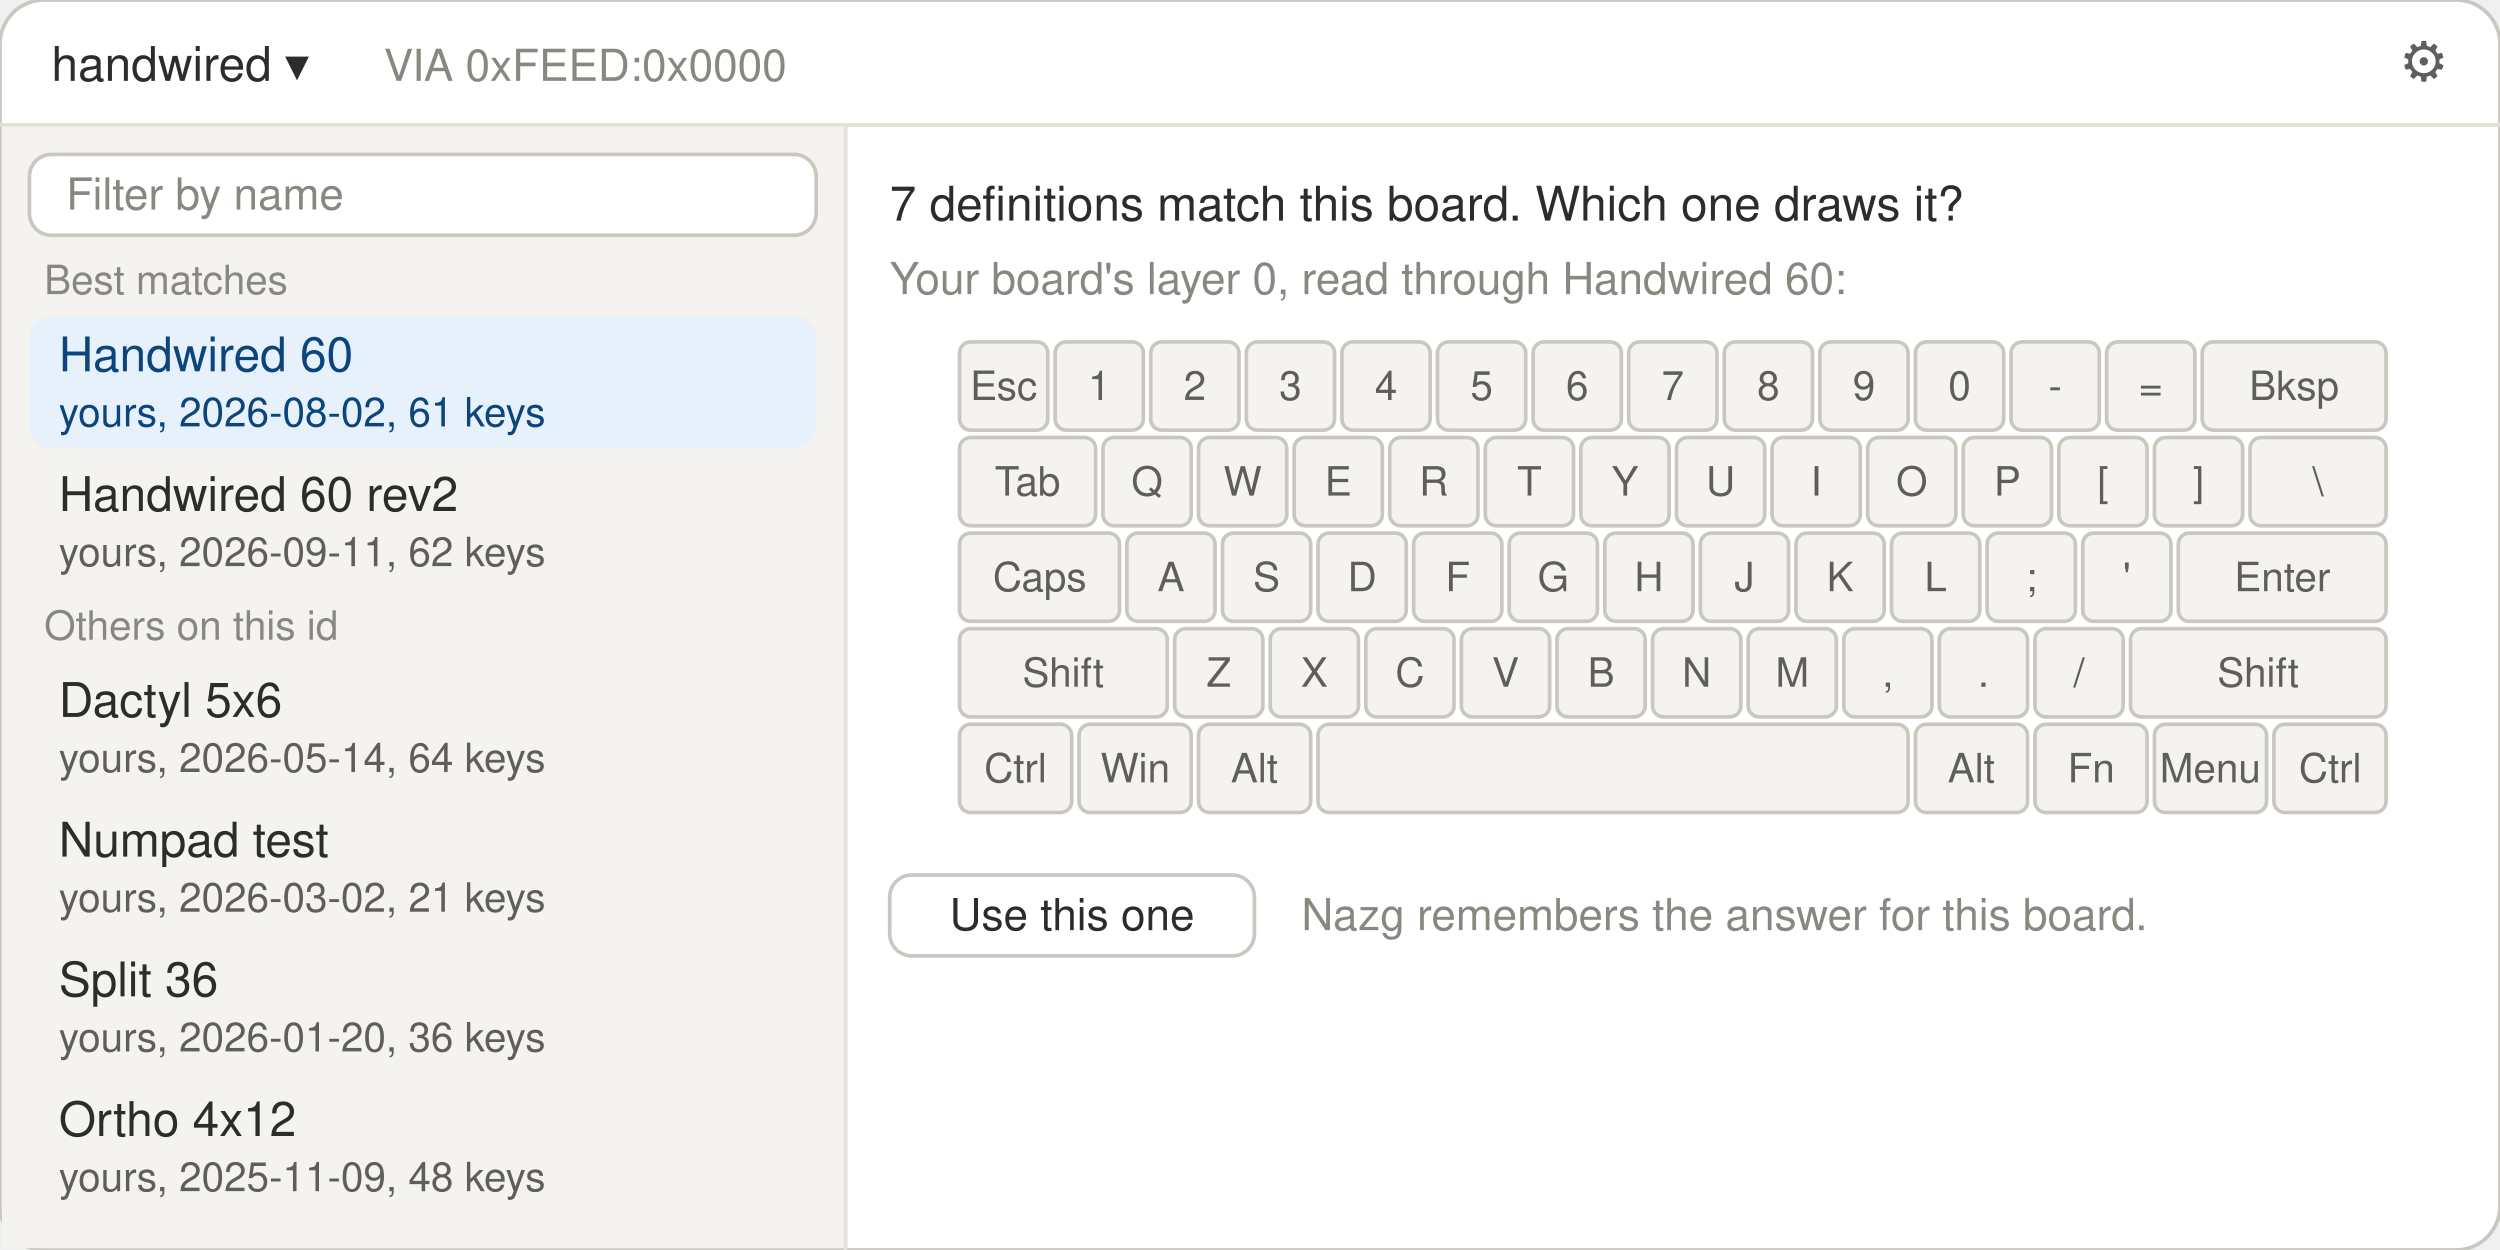
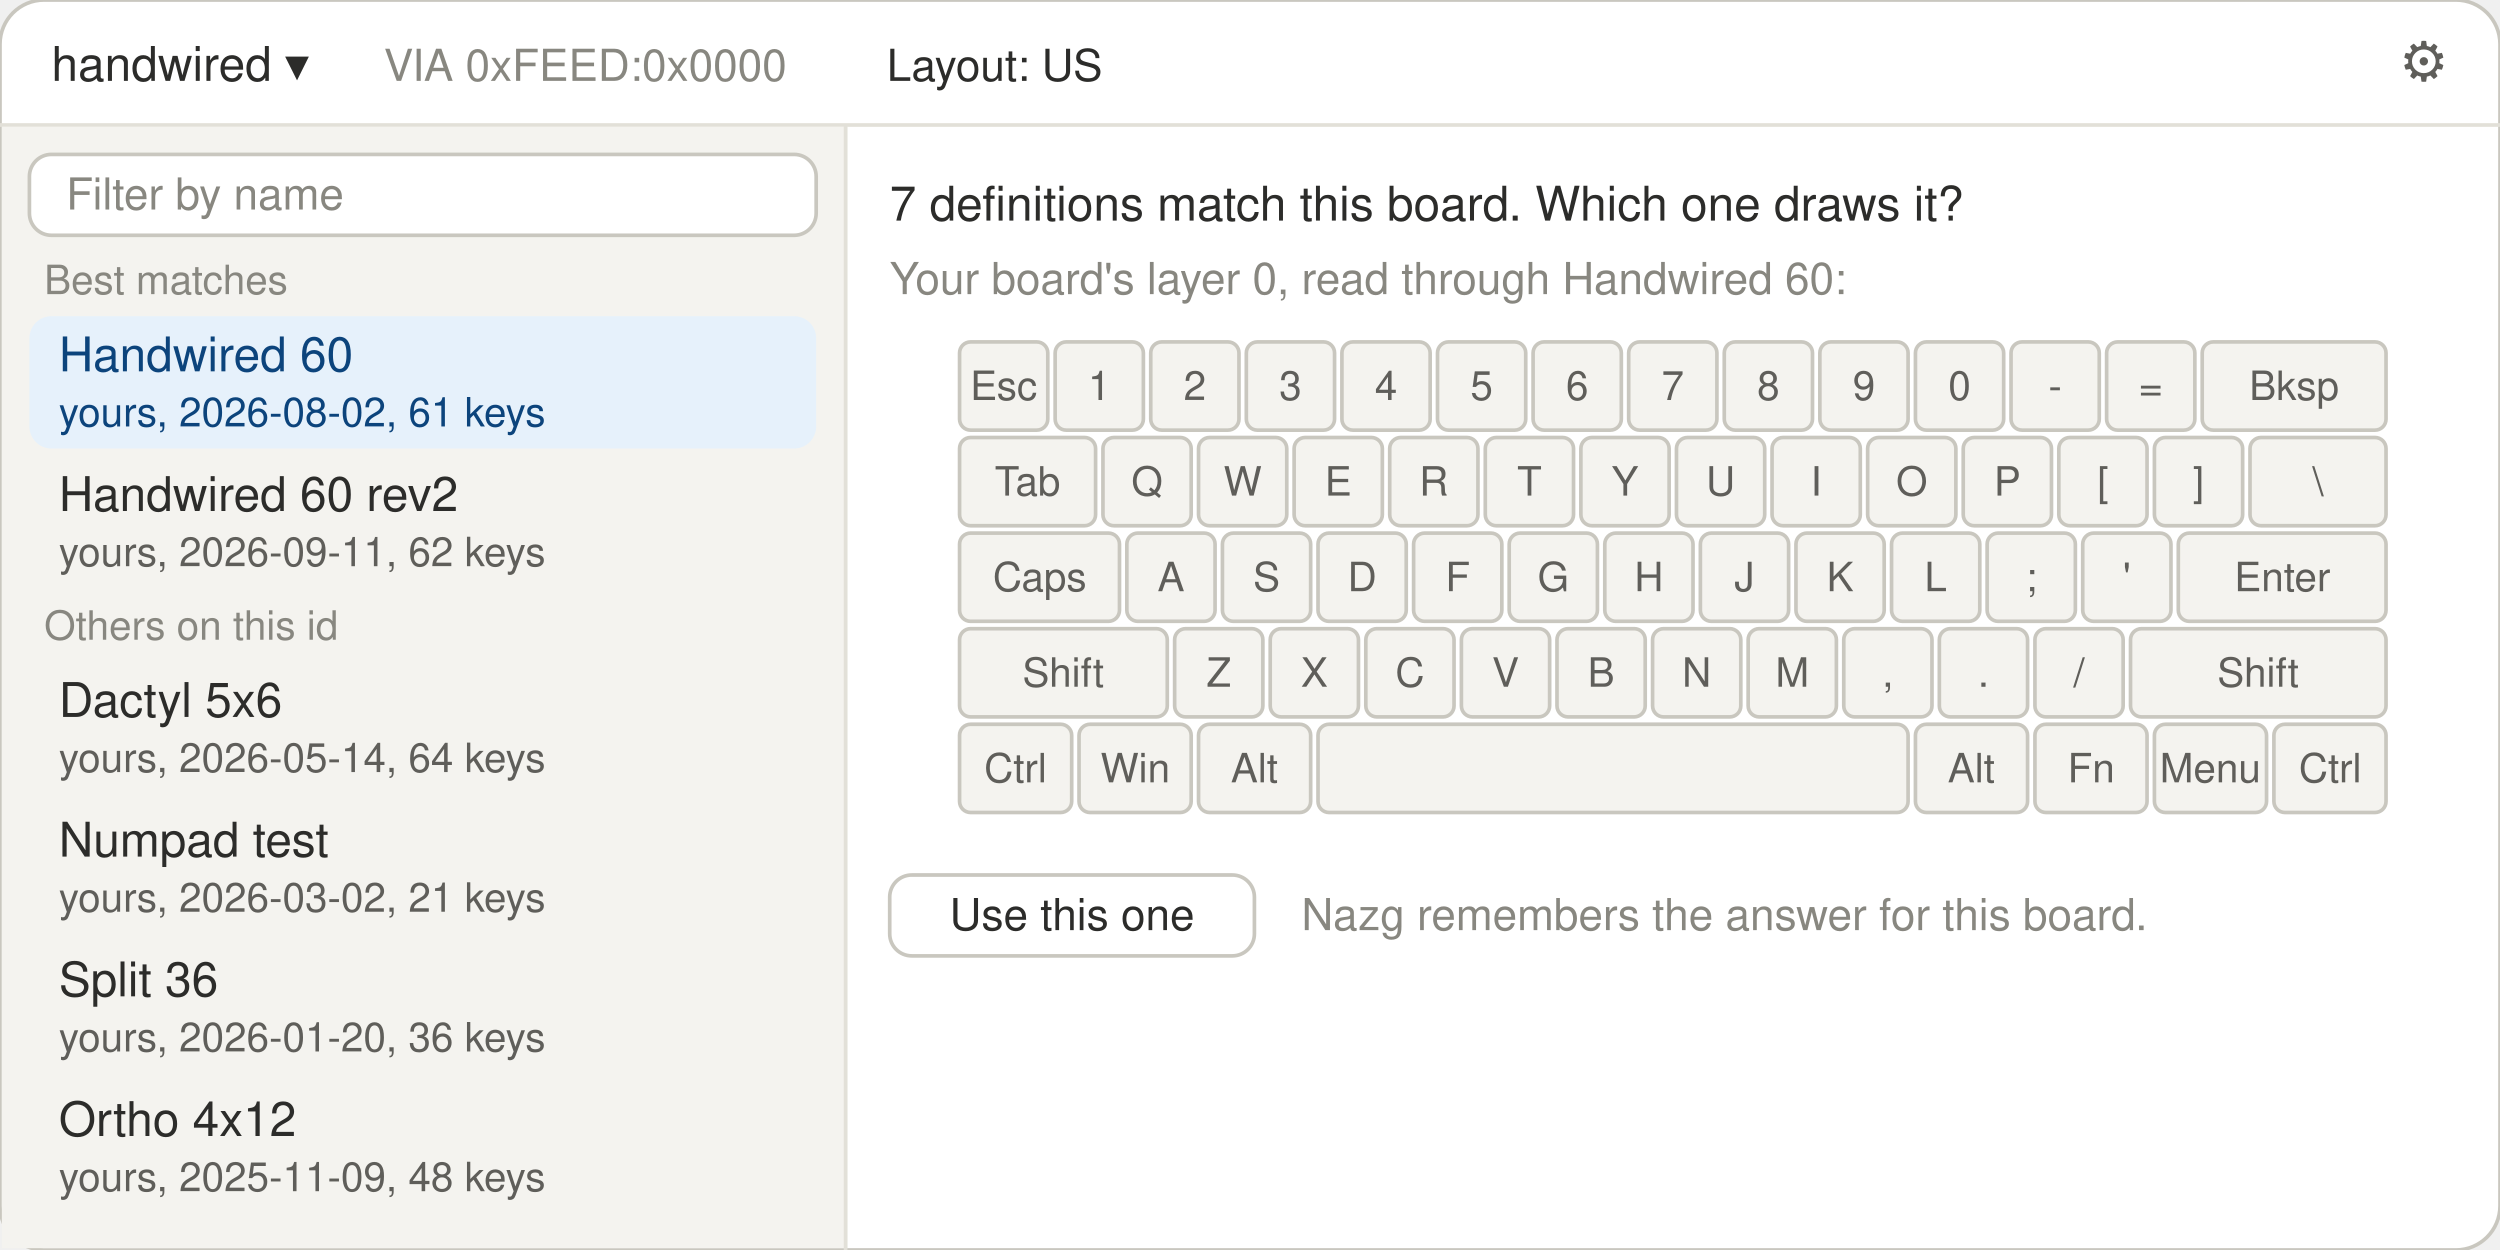
<svg xmlns="http://www.w3.org/2000/svg" width="680" height="340" viewBox="0 0 680 340">
  <rect x="0.0" y="0.0" width="680.0" height="340.0" rx="12" fill="#FFFFFF" stroke="#C9C7BF" stroke-width="1" />
  <text x="14.0" y="22.0" font-family="Segoe UI, Helvetica, Arial, sans-serif" font-size="13" fill="#2C2C2A" text-anchor="start" font-weight="400">handwired  ▾</text>
  <text x="104.4" y="22.0" font-family="Segoe UI, Helvetica, Arial, sans-serif" font-size="12" fill="#888780" text-anchor="start" font-weight="400">VIA  0xFEED:0x0000</text>
+   <text x="241.2" y="22.0" font-family="Segoe UI, Helvetica, Arial, sans-serif" font-size="12" fill="#2C2C2A" text-anchor="start" font-weight="400">Layout: US</text>
  <text x="666.0" y="22.0" font-family="Segoe UI, Helvetica, Arial, sans-serif" font-size="15" fill="#5F5E5A" text-anchor="end" font-weight="400">⚙</text>
  <line x1="0" y1="34" x2="680" y2="34" stroke="#E2E0D8" stroke-width="1" />
  <rect x="0.5" y="34.5" width="230.0" height="305.0" rx="0" fill="#F4F3EF" stroke="none" />
  <line x1="230" y1="34" x2="230" y2="340" stroke="#E2E0D8" stroke-width="1" />
  <rect x="8.0" y="42.0" width="214.0" height="22.0" rx="6" fill="#FFFFFF" stroke="#C9C7BF" stroke-width="1" />
  <text x="18.0" y="57.0" font-family="Segoe UI, Helvetica, Arial, sans-serif" font-size="12" fill="#888780" text-anchor="start" font-weight="400">Filter by name</text>
  <text x="12.0" y="80.0" font-family="Segoe UI, Helvetica, Arial, sans-serif" font-size="11" fill="#888780" text-anchor="start" font-weight="400">Best matches</text>
  <rect x="8.0" y="86.0" width="214.0" height="36.0" rx="6" fill="#E6F1FB" stroke="none" />
  <text x="16.0" y="101.0" font-family="Segoe UI, Helvetica, Arial, sans-serif" font-size="13" fill="#0C447C" text-anchor="start" font-weight="400">Handwired 60</text>
  <text x="16.0" y="116.0" font-family="Segoe UI, Helvetica, Arial, sans-serif" font-size="11" fill="#0C447C" text-anchor="start" font-weight="400">yours, 2026-08-02, 61 keys</text>
  <text x="16.0" y="139.0" font-family="Segoe UI, Helvetica, Arial, sans-serif" font-size="13" fill="#2C2C2A" text-anchor="start" font-weight="400">Handwired 60 rev2</text>
  <text x="16.0" y="154.0" font-family="Segoe UI, Helvetica, Arial, sans-serif" font-size="11" fill="#5F5E5A" text-anchor="start" font-weight="400">yours, 2026-09-11, 62 keys</text>
  <text x="12.0" y="174.0" font-family="Segoe UI, Helvetica, Arial, sans-serif" font-size="11" fill="#888780" text-anchor="start" font-weight="400">Others on this id</text>
  <text x="16.0" y="195.0" font-family="Segoe UI, Helvetica, Arial, sans-serif" font-size="13" fill="#2C2C2A" text-anchor="start" font-weight="400">Dactyl 5x6</text>
  <text x="16.0" y="210.0" font-family="Segoe UI, Helvetica, Arial, sans-serif" font-size="11" fill="#5F5E5A" text-anchor="start" font-weight="400">yours, 2026-05-14, 64 keys</text>
  <text x="16.0" y="233.0" font-family="Segoe UI, Helvetica, Arial, sans-serif" font-size="13" fill="#2C2C2A" text-anchor="start" font-weight="400">Numpad test</text>
  <text x="16.0" y="248.0" font-family="Segoe UI, Helvetica, Arial, sans-serif" font-size="11" fill="#5F5E5A" text-anchor="start" font-weight="400">yours, 2026-03-02, 21 keys</text>
  <text x="16.0" y="271.0" font-family="Segoe UI, Helvetica, Arial, sans-serif" font-size="13" fill="#2C2C2A" text-anchor="start" font-weight="400">Split 36</text>
  <text x="16.0" y="286.0" font-family="Segoe UI, Helvetica, Arial, sans-serif" font-size="11" fill="#5F5E5A" text-anchor="start" font-weight="400">yours, 2026-01-20, 36 keys</text>
  <text x="16.0" y="309.0" font-family="Segoe UI, Helvetica, Arial, sans-serif" font-size="13" fill="#2C2C2A" text-anchor="start" font-weight="400">Ortho 4x12</text>
  <text x="16.0" y="324.0" font-family="Segoe UI, Helvetica, Arial, sans-serif" font-size="11" fill="#5F5E5A" text-anchor="start" font-weight="400">yours, 2025-11-09, 48 keys</text>
  <text x="242.0" y="60.0" font-family="Segoe UI, Helvetica, Arial, sans-serif" font-size="13" fill="#2C2C2A" text-anchor="start" font-weight="400">7 definitions match this board. Which one draws it?</text>
  <text x="242.0" y="80.0" font-family="Segoe UI, Helvetica, Arial, sans-serif" font-size="12" fill="#888780" text-anchor="start" font-weight="400">Your board's layer 0, read through Handwired 60:</text>
  <rect x="261.0" y="93.0" width="24.0" height="24.0" rx="3" fill="#F4F3EF" stroke="#C9C7BF" stroke-width="1" />
  <text x="273.0" y="108.8" font-family="Segoe UI, Helvetica, Arial, sans-serif" font-size="11" fill="#5F5E5A" text-anchor="middle" font-weight="400">Esc</text>
  <rect x="287.0" y="93.0" width="24.0" height="24.0" rx="3" fill="#F4F3EF" stroke="#C9C7BF" stroke-width="1" />
  <text x="299.0" y="108.8" font-family="Segoe UI, Helvetica, Arial, sans-serif" font-size="11" fill="#5F5E5A" text-anchor="middle" font-weight="400">1</text>
  <rect x="313.0" y="93.0" width="24.0" height="24.0" rx="3" fill="#F4F3EF" stroke="#C9C7BF" stroke-width="1" />
  <text x="325.0" y="108.8" font-family="Segoe UI, Helvetica, Arial, sans-serif" font-size="11" fill="#5F5E5A" text-anchor="middle" font-weight="400">2</text>
  <rect x="339.0" y="93.0" width="24.0" height="24.0" rx="3" fill="#F4F3EF" stroke="#C9C7BF" stroke-width="1" />
  <text x="351.0" y="108.8" font-family="Segoe UI, Helvetica, Arial, sans-serif" font-size="11" fill="#5F5E5A" text-anchor="middle" font-weight="400">3</text>
  <rect x="365.0" y="93.0" width="24.0" height="24.0" rx="3" fill="#F4F3EF" stroke="#C9C7BF" stroke-width="1" />
  <text x="377.0" y="108.8" font-family="Segoe UI, Helvetica, Arial, sans-serif" font-size="11" fill="#5F5E5A" text-anchor="middle" font-weight="400">4</text>
  <rect x="391.0" y="93.0" width="24.0" height="24.0" rx="3" fill="#F4F3EF" stroke="#C9C7BF" stroke-width="1" />
  <text x="403.0" y="108.8" font-family="Segoe UI, Helvetica, Arial, sans-serif" font-size="11" fill="#5F5E5A" text-anchor="middle" font-weight="400">5</text>
  <rect x="417.0" y="93.0" width="24.0" height="24.0" rx="3" fill="#F4F3EF" stroke="#C9C7BF" stroke-width="1" />
  <text x="429.0" y="108.8" font-family="Segoe UI, Helvetica, Arial, sans-serif" font-size="11" fill="#5F5E5A" text-anchor="middle" font-weight="400">6</text>
  <rect x="443.0" y="93.0" width="24.0" height="24.0" rx="3" fill="#F4F3EF" stroke="#C9C7BF" stroke-width="1" />
  <text x="455.0" y="108.8" font-family="Segoe UI, Helvetica, Arial, sans-serif" font-size="11" fill="#5F5E5A" text-anchor="middle" font-weight="400">7</text>
  <rect x="469.0" y="93.0" width="24.0" height="24.0" rx="3" fill="#F4F3EF" stroke="#C9C7BF" stroke-width="1" />
  <text x="481.0" y="108.8" font-family="Segoe UI, Helvetica, Arial, sans-serif" font-size="11" fill="#5F5E5A" text-anchor="middle" font-weight="400">8</text>
  <rect x="495.0" y="93.0" width="24.0" height="24.0" rx="3" fill="#F4F3EF" stroke="#C9C7BF" stroke-width="1" />
  <text x="507.0" y="108.8" font-family="Segoe UI, Helvetica, Arial, sans-serif" font-size="11" fill="#5F5E5A" text-anchor="middle" font-weight="400">9</text>
  <rect x="521.0" y="93.0" width="24.0" height="24.0" rx="3" fill="#F4F3EF" stroke="#C9C7BF" stroke-width="1" />
  <text x="533.0" y="108.8" font-family="Segoe UI, Helvetica, Arial, sans-serif" font-size="11" fill="#5F5E5A" text-anchor="middle" font-weight="400">0</text>
  <rect x="547.0" y="93.0" width="24.0" height="24.0" rx="3" fill="#F4F3EF" stroke="#C9C7BF" stroke-width="1" />
  <text x="559.0" y="108.8" font-family="Segoe UI, Helvetica, Arial, sans-serif" font-size="11" fill="#5F5E5A" text-anchor="middle" font-weight="400">-</text>
  <rect x="573.0" y="93.0" width="24.0" height="24.0" rx="3" fill="#F4F3EF" stroke="#C9C7BF" stroke-width="1" />
  <text x="585.0" y="108.8" font-family="Segoe UI, Helvetica, Arial, sans-serif" font-size="11" fill="#5F5E5A" text-anchor="middle" font-weight="400">=</text>
  <rect x="599.0" y="93.0" width="50.0" height="24.0" rx="3" fill="#F4F3EF" stroke="#C9C7BF" stroke-width="1" />
  <text x="624.0" y="108.8" font-family="Segoe UI, Helvetica, Arial, sans-serif" font-size="11" fill="#5F5E5A" text-anchor="middle" font-weight="400">Bksp</text>
  <rect x="261.0" y="119.0" width="37.0" height="24.0" rx="3" fill="#F4F3EF" stroke="#C9C7BF" stroke-width="1" />
  <text x="279.5" y="134.8" font-family="Segoe UI, Helvetica, Arial, sans-serif" font-size="11" fill="#5F5E5A" text-anchor="middle" font-weight="400">Tab</text>
  <rect x="300.0" y="119.0" width="24.0" height="24.0" rx="3" fill="#F4F3EF" stroke="#C9C7BF" stroke-width="1" />
  <text x="312.0" y="134.8" font-family="Segoe UI, Helvetica, Arial, sans-serif" font-size="11" fill="#5F5E5A" text-anchor="middle" font-weight="400">Q</text>
  <rect x="326.0" y="119.0" width="24.0" height="24.0" rx="3" fill="#F4F3EF" stroke="#C9C7BF" stroke-width="1" />
  <text x="338.0" y="134.8" font-family="Segoe UI, Helvetica, Arial, sans-serif" font-size="11" fill="#5F5E5A" text-anchor="middle" font-weight="400">W</text>
  <rect x="352.0" y="119.0" width="24.0" height="24.0" rx="3" fill="#F4F3EF" stroke="#C9C7BF" stroke-width="1" />
  <text x="364.0" y="134.8" font-family="Segoe UI, Helvetica, Arial, sans-serif" font-size="11" fill="#5F5E5A" text-anchor="middle" font-weight="400">E</text>
  <rect x="378.0" y="119.0" width="24.0" height="24.0" rx="3" fill="#F4F3EF" stroke="#C9C7BF" stroke-width="1" />
  <text x="390.0" y="134.8" font-family="Segoe UI, Helvetica, Arial, sans-serif" font-size="11" fill="#5F5E5A" text-anchor="middle" font-weight="400">R</text>
  <rect x="404.0" y="119.0" width="24.0" height="24.0" rx="3" fill="#F4F3EF" stroke="#C9C7BF" stroke-width="1" />
  <text x="416.0" y="134.8" font-family="Segoe UI, Helvetica, Arial, sans-serif" font-size="11" fill="#5F5E5A" text-anchor="middle" font-weight="400">T</text>
  <rect x="430.0" y="119.0" width="24.0" height="24.0" rx="3" fill="#F4F3EF" stroke="#C9C7BF" stroke-width="1" />
  <text x="442.0" y="134.8" font-family="Segoe UI, Helvetica, Arial, sans-serif" font-size="11" fill="#5F5E5A" text-anchor="middle" font-weight="400">Y</text>
  <rect x="456.0" y="119.0" width="24.0" height="24.0" rx="3" fill="#F4F3EF" stroke="#C9C7BF" stroke-width="1" />
  <text x="468.0" y="134.8" font-family="Segoe UI, Helvetica, Arial, sans-serif" font-size="11" fill="#5F5E5A" text-anchor="middle" font-weight="400">U</text>
  <rect x="482.0" y="119.0" width="24.0" height="24.0" rx="3" fill="#F4F3EF" stroke="#C9C7BF" stroke-width="1" />
  <text x="494.0" y="134.8" font-family="Segoe UI, Helvetica, Arial, sans-serif" font-size="11" fill="#5F5E5A" text-anchor="middle" font-weight="400">I</text>
  <rect x="508.0" y="119.0" width="24.0" height="24.0" rx="3" fill="#F4F3EF" stroke="#C9C7BF" stroke-width="1" />
  <text x="520.0" y="134.8" font-family="Segoe UI, Helvetica, Arial, sans-serif" font-size="11" fill="#5F5E5A" text-anchor="middle" font-weight="400">O</text>
  <rect x="534.0" y="119.0" width="24.0" height="24.0" rx="3" fill="#F4F3EF" stroke="#C9C7BF" stroke-width="1" />
  <text x="546.0" y="134.8" font-family="Segoe UI, Helvetica, Arial, sans-serif" font-size="11" fill="#5F5E5A" text-anchor="middle" font-weight="400">P</text>
  <rect x="560.0" y="119.0" width="24.0" height="24.0" rx="3" fill="#F4F3EF" stroke="#C9C7BF" stroke-width="1" />
  <text x="572.0" y="134.8" font-family="Segoe UI, Helvetica, Arial, sans-serif" font-size="11" fill="#5F5E5A" text-anchor="middle" font-weight="400">[</text>
  <rect x="586.0" y="119.0" width="24.0" height="24.0" rx="3" fill="#F4F3EF" stroke="#C9C7BF" stroke-width="1" />
  <text x="598.0" y="134.8" font-family="Segoe UI, Helvetica, Arial, sans-serif" font-size="11" fill="#5F5E5A" text-anchor="middle" font-weight="400">]</text>
  <rect x="612.0" y="119.0" width="37.0" height="24.0" rx="3" fill="#F4F3EF" stroke="#C9C7BF" stroke-width="1" />
  <text x="630.5" y="134.8" font-family="Segoe UI, Helvetica, Arial, sans-serif" font-size="11" fill="#5F5E5A" text-anchor="middle" font-weight="400">\</text>
  <rect x="261.0" y="145.0" width="43.5" height="24.0" rx="3" fill="#F4F3EF" stroke="#C9C7BF" stroke-width="1" />
  <text x="282.8" y="160.8" font-family="Segoe UI, Helvetica, Arial, sans-serif" font-size="11" fill="#5F5E5A" text-anchor="middle" font-weight="400">Caps</text>
  <rect x="306.5" y="145.0" width="24.0" height="24.0" rx="3" fill="#F4F3EF" stroke="#C9C7BF" stroke-width="1" />
  <text x="318.5" y="160.8" font-family="Segoe UI, Helvetica, Arial, sans-serif" font-size="11" fill="#5F5E5A" text-anchor="middle" font-weight="400">A</text>
  <rect x="332.5" y="145.0" width="24.0" height="24.0" rx="3" fill="#F4F3EF" stroke="#C9C7BF" stroke-width="1" />
  <text x="344.5" y="160.8" font-family="Segoe UI, Helvetica, Arial, sans-serif" font-size="11" fill="#5F5E5A" text-anchor="middle" font-weight="400">S</text>
  <rect x="358.5" y="145.0" width="24.0" height="24.0" rx="3" fill="#F4F3EF" stroke="#C9C7BF" stroke-width="1" />
  <text x="370.5" y="160.8" font-family="Segoe UI, Helvetica, Arial, sans-serif" font-size="11" fill="#5F5E5A" text-anchor="middle" font-weight="400">D</text>
  <rect x="384.5" y="145.0" width="24.0" height="24.0" rx="3" fill="#F4F3EF" stroke="#C9C7BF" stroke-width="1" />
  <text x="396.5" y="160.8" font-family="Segoe UI, Helvetica, Arial, sans-serif" font-size="11" fill="#5F5E5A" text-anchor="middle" font-weight="400">F</text>
  <rect x="410.5" y="145.0" width="24.0" height="24.0" rx="3" fill="#F4F3EF" stroke="#C9C7BF" stroke-width="1" />
  <text x="422.5" y="160.8" font-family="Segoe UI, Helvetica, Arial, sans-serif" font-size="11" fill="#5F5E5A" text-anchor="middle" font-weight="400">G</text>
  <rect x="436.5" y="145.0" width="24.0" height="24.0" rx="3" fill="#F4F3EF" stroke="#C9C7BF" stroke-width="1" />
  <text x="448.5" y="160.8" font-family="Segoe UI, Helvetica, Arial, sans-serif" font-size="11" fill="#5F5E5A" text-anchor="middle" font-weight="400">H</text>
  <rect x="462.5" y="145.0" width="24.0" height="24.0" rx="3" fill="#F4F3EF" stroke="#C9C7BF" stroke-width="1" />
  <text x="474.5" y="160.8" font-family="Segoe UI, Helvetica, Arial, sans-serif" font-size="11" fill="#5F5E5A" text-anchor="middle" font-weight="400">J</text>
  <rect x="488.5" y="145.0" width="24.0" height="24.0" rx="3" fill="#F4F3EF" stroke="#C9C7BF" stroke-width="1" />
  <text x="500.5" y="160.8" font-family="Segoe UI, Helvetica, Arial, sans-serif" font-size="11" fill="#5F5E5A" text-anchor="middle" font-weight="400">K</text>
  <rect x="514.5" y="145.0" width="24.0" height="24.0" rx="3" fill="#F4F3EF" stroke="#C9C7BF" stroke-width="1" />
  <text x="526.5" y="160.8" font-family="Segoe UI, Helvetica, Arial, sans-serif" font-size="11" fill="#5F5E5A" text-anchor="middle" font-weight="400">L</text>
  <rect x="540.5" y="145.0" width="24.0" height="24.0" rx="3" fill="#F4F3EF" stroke="#C9C7BF" stroke-width="1" />
  <text x="552.5" y="160.8" font-family="Segoe UI, Helvetica, Arial, sans-serif" font-size="11" fill="#5F5E5A" text-anchor="middle" font-weight="400">;</text>
  <rect x="566.5" y="145.0" width="24.0" height="24.0" rx="3" fill="#F4F3EF" stroke="#C9C7BF" stroke-width="1" />
  <text x="578.5" y="160.8" font-family="Segoe UI, Helvetica, Arial, sans-serif" font-size="11" fill="#5F5E5A" text-anchor="middle" font-weight="400">'</text>
  <rect x="592.5" y="145.0" width="56.5" height="24.0" rx="3" fill="#F4F3EF" stroke="#C9C7BF" stroke-width="1" />
  <text x="620.8" y="160.8" font-family="Segoe UI, Helvetica, Arial, sans-serif" font-size="11" fill="#5F5E5A" text-anchor="middle" font-weight="400">Enter</text>
  <rect x="261.0" y="171.0" width="56.5" height="24.0" rx="3" fill="#F4F3EF" stroke="#C9C7BF" stroke-width="1" />
  <text x="289.2" y="186.8" font-family="Segoe UI, Helvetica, Arial, sans-serif" font-size="11" fill="#5F5E5A" text-anchor="middle" font-weight="400">Shift</text>
  <rect x="319.5" y="171.0" width="24.0" height="24.0" rx="3" fill="#F4F3EF" stroke="#C9C7BF" stroke-width="1" />
  <text x="331.5" y="186.8" font-family="Segoe UI, Helvetica, Arial, sans-serif" font-size="11" fill="#5F5E5A" text-anchor="middle" font-weight="400">Z</text>
  <rect x="345.5" y="171.0" width="24.0" height="24.0" rx="3" fill="#F4F3EF" stroke="#C9C7BF" stroke-width="1" />
  <text x="357.5" y="186.8" font-family="Segoe UI, Helvetica, Arial, sans-serif" font-size="11" fill="#5F5E5A" text-anchor="middle" font-weight="400">X</text>
  <rect x="371.5" y="171.0" width="24.0" height="24.0" rx="3" fill="#F4F3EF" stroke="#C9C7BF" stroke-width="1" />
  <text x="383.5" y="186.8" font-family="Segoe UI, Helvetica, Arial, sans-serif" font-size="11" fill="#5F5E5A" text-anchor="middle" font-weight="400">C</text>
  <rect x="397.5" y="171.0" width="24.0" height="24.0" rx="3" fill="#F4F3EF" stroke="#C9C7BF" stroke-width="1" />
  <text x="409.5" y="186.8" font-family="Segoe UI, Helvetica, Arial, sans-serif" font-size="11" fill="#5F5E5A" text-anchor="middle" font-weight="400">V</text>
  <rect x="423.5" y="171.0" width="24.0" height="24.0" rx="3" fill="#F4F3EF" stroke="#C9C7BF" stroke-width="1" />
  <text x="435.5" y="186.8" font-family="Segoe UI, Helvetica, Arial, sans-serif" font-size="11" fill="#5F5E5A" text-anchor="middle" font-weight="400">B</text>
  <rect x="449.5" y="171.0" width="24.0" height="24.0" rx="3" fill="#F4F3EF" stroke="#C9C7BF" stroke-width="1" />
  <text x="461.5" y="186.8" font-family="Segoe UI, Helvetica, Arial, sans-serif" font-size="11" fill="#5F5E5A" text-anchor="middle" font-weight="400">N</text>
  <rect x="475.5" y="171.0" width="24.0" height="24.0" rx="3" fill="#F4F3EF" stroke="#C9C7BF" stroke-width="1" />
  <text x="487.5" y="186.8" font-family="Segoe UI, Helvetica, Arial, sans-serif" font-size="11" fill="#5F5E5A" text-anchor="middle" font-weight="400">M</text>
  <rect x="501.5" y="171.0" width="24.0" height="24.0" rx="3" fill="#F4F3EF" stroke="#C9C7BF" stroke-width="1" />
  <text x="513.5" y="186.8" font-family="Segoe UI, Helvetica, Arial, sans-serif" font-size="11" fill="#5F5E5A" text-anchor="middle" font-weight="400">,</text>
  <rect x="527.5" y="171.0" width="24.0" height="24.0" rx="3" fill="#F4F3EF" stroke="#C9C7BF" stroke-width="1" />
  <text x="539.5" y="186.8" font-family="Segoe UI, Helvetica, Arial, sans-serif" font-size="11" fill="#5F5E5A" text-anchor="middle" font-weight="400">.</text>
  <rect x="553.5" y="171.0" width="24.0" height="24.0" rx="3" fill="#F4F3EF" stroke="#C9C7BF" stroke-width="1" />
  <text x="565.5" y="186.8" font-family="Segoe UI, Helvetica, Arial, sans-serif" font-size="11" fill="#5F5E5A" text-anchor="middle" font-weight="400">/</text>
  <rect x="579.5" y="171.0" width="69.5" height="24.0" rx="3" fill="#F4F3EF" stroke="#C9C7BF" stroke-width="1" />
  <text x="614.2" y="186.8" font-family="Segoe UI, Helvetica, Arial, sans-serif" font-size="11" fill="#5F5E5A" text-anchor="middle" font-weight="400">Shift</text>
  <rect x="261.0" y="197.0" width="30.5" height="24.0" rx="3" fill="#F4F3EF" stroke="#C9C7BF" stroke-width="1" />
  <text x="276.2" y="212.8" font-family="Segoe UI, Helvetica, Arial, sans-serif" font-size="11" fill="#5F5E5A" text-anchor="middle" font-weight="400">Ctrl</text>
  <rect x="293.5" y="197.0" width="30.5" height="24.0" rx="3" fill="#F4F3EF" stroke="#C9C7BF" stroke-width="1" />
  <text x="308.8" y="212.8" font-family="Segoe UI, Helvetica, Arial, sans-serif" font-size="11" fill="#5F5E5A" text-anchor="middle" font-weight="400">Win</text>
  <rect x="326.0" y="197.0" width="30.5" height="24.0" rx="3" fill="#F4F3EF" stroke="#C9C7BF" stroke-width="1" />
  <text x="341.2" y="212.8" font-family="Segoe UI, Helvetica, Arial, sans-serif" font-size="11" fill="#5F5E5A" text-anchor="middle" font-weight="400">Alt</text>
  <rect x="358.5" y="197.0" width="160.5" height="24.0" rx="3" fill="#F4F3EF" stroke="#C9C7BF" stroke-width="1" />
  <rect x="521.0" y="197.0" width="30.5" height="24.0" rx="3" fill="#F4F3EF" stroke="#C9C7BF" stroke-width="1" />
  <text x="536.2" y="212.8" font-family="Segoe UI, Helvetica, Arial, sans-serif" font-size="11" fill="#5F5E5A" text-anchor="middle" font-weight="400">Alt</text>
  <rect x="553.5" y="197.0" width="30.5" height="24.0" rx="3" fill="#F4F3EF" stroke="#C9C7BF" stroke-width="1" />
  <text x="568.8" y="212.8" font-family="Segoe UI, Helvetica, Arial, sans-serif" font-size="11" fill="#5F5E5A" text-anchor="middle" font-weight="400">Fn</text>
  <rect x="586.0" y="197.0" width="30.5" height="24.0" rx="3" fill="#F4F3EF" stroke="#C9C7BF" stroke-width="1" />
  <text x="601.2" y="212.8" font-family="Segoe UI, Helvetica, Arial, sans-serif" font-size="11" fill="#5F5E5A" text-anchor="middle" font-weight="400">Menu</text>
  <rect x="618.5" y="197.0" width="30.5" height="24.0" rx="3" fill="#F4F3EF" stroke="#C9C7BF" stroke-width="1" />
  <text x="633.8" y="212.8" font-family="Segoe UI, Helvetica, Arial, sans-serif" font-size="11" fill="#5F5E5A" text-anchor="middle" font-weight="400">Ctrl</text>
  <rect x="242.0" y="238.0" width="99.2" height="22.0" rx="6" fill="#FFFFFF" stroke="#C9C7BF" stroke-width="1" />
  <text x="291.6" y="253.0" font-family="Segoe UI, Helvetica, Arial, sans-serif" font-size="12" fill="#2C2C2A" text-anchor="middle" font-weight="400">Use this one</text>
  <text x="354.0" y="253.0" font-family="Segoe UI, Helvetica, Arial, sans-serif" font-size="12" fill="#888780" text-anchor="start" font-weight="400">Nazg remembers the answer for this board.</text>
</svg>
